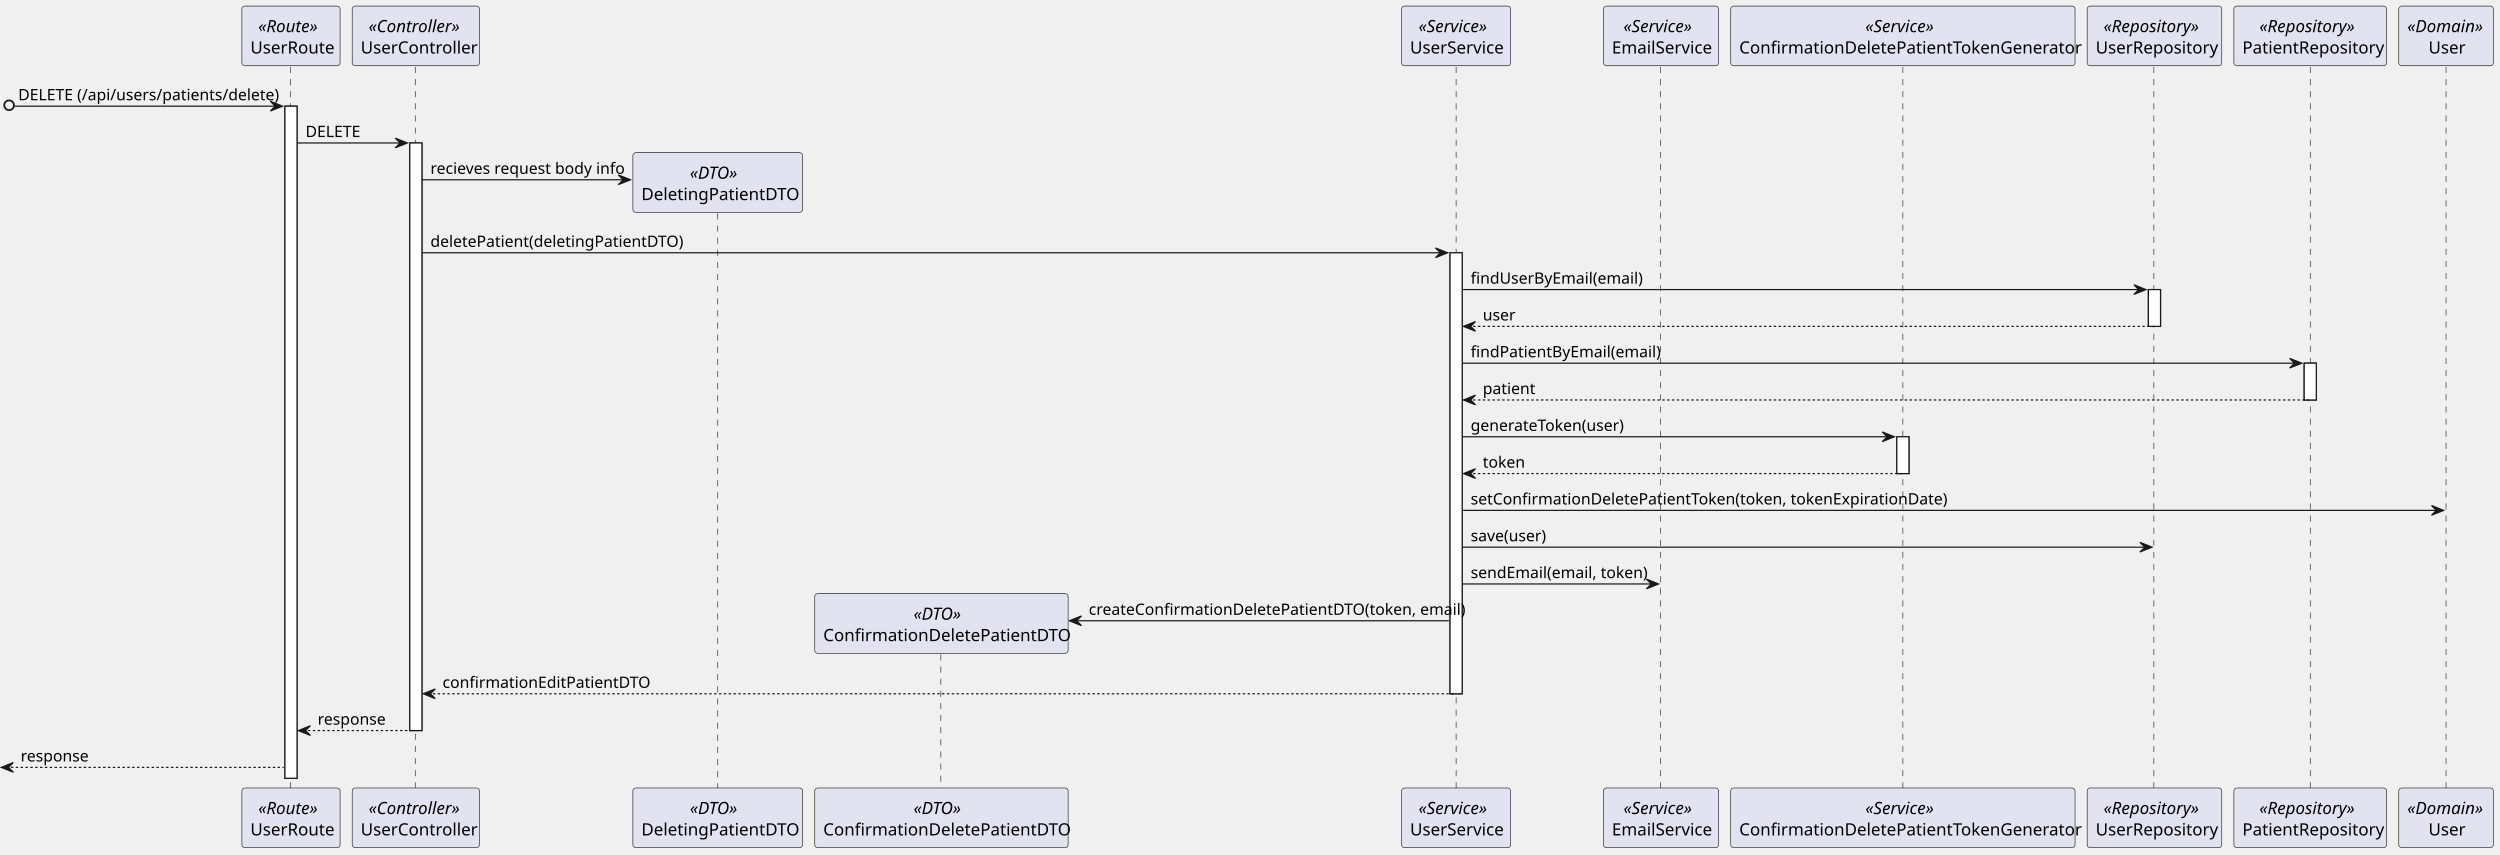
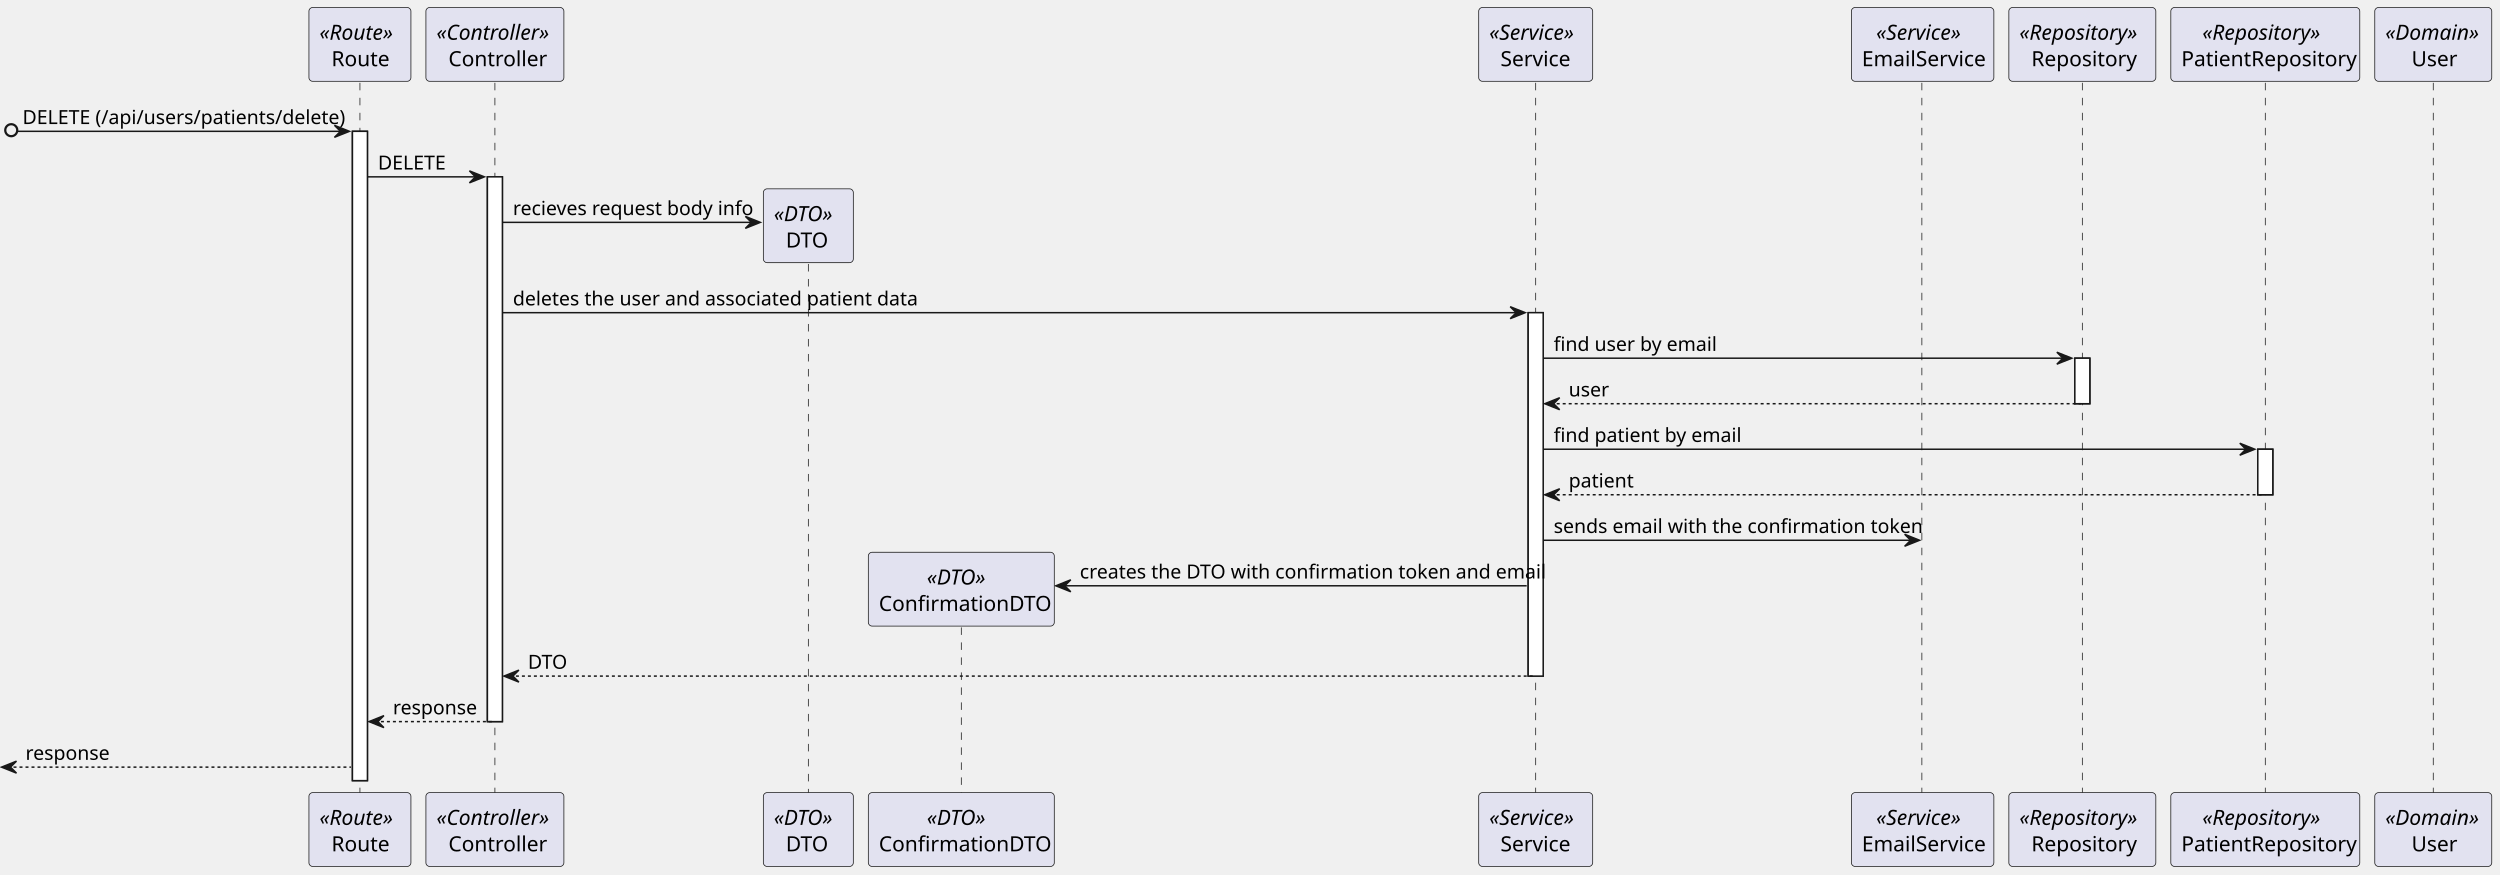
- <svg xmlns="http://www.w3.org/2000/svg" contentStyleType="text/css" height="705px" preserveAspectRatio="none" style="width:2062px;height:705px;background:#FFFFFF;" version="1.1" viewBox="0 0 2062 705" width="2062px" zoomAndPan="magnify">
+ <svg xmlns="http://www.w3.org/2000/svg" contentStyleType="text/css" height="583px" preserveAspectRatio="none" style="width:1667px;height:583px;background:#FFFFFF;" version="1.1" viewBox="0 0 1667 583" width="1667px" zoomAndPan="magnify">
  <defs />
  <g>
-     <rect fill="#FFFFFF" height="554.359" style="stroke:#181818;stroke-width:1.0;" width="10" x="235" y="87.57" />
-     <rect fill="#FFFFFF" height="484.656" style="stroke:#181818;stroke-width:1.0;" width="10" x="338" y="117.922" />
-     <rect fill="#FFFFFF" height="363.734" style="stroke:#181818;stroke-width:1.0;" width="10" x="1196" y="208.492" />
-     <rect fill="#FFFFFF" height="30.352" style="stroke:#181818;stroke-width:1.0;" width="10" x="1564.5" y="360.25" />
-     <rect fill="#FFFFFF" height="30.352" style="stroke:#181818;stroke-width:1.0;" width="10" x="1772" y="238.844" />
-     <rect fill="#FFFFFF" height="30.352" style="stroke:#181818;stroke-width:1.0;" width="10" x="1900.5" y="299.547" />
-     <line style="stroke:#181818;stroke-width:0.5;stroke-dasharray:5.0,5.0;" x1="239.5" x2="239.5" y1="55.219" y2="650.93" />
-     <line style="stroke:#181818;stroke-width:0.5;stroke-dasharray:5.0,5.0;" x1="342.5" x2="342.5" y1="55.219" y2="650.93" />
-     <line style="stroke:#181818;stroke-width:0.5;stroke-dasharray:5.0,5.0;" x1="592" x2="592" y1="166.031" y2="650.93" />
-     <line style="stroke:#181818;stroke-width:0.5;stroke-dasharray:5.0,5.0;" x1="776" x2="776" y1="529.766" y2="650.93" />
-     <line style="stroke:#181818;stroke-width:0.5;stroke-dasharray:5.0,5.0;" x1="1201" x2="1201" y1="55.219" y2="650.93" />
-     <line style="stroke:#181818;stroke-width:0.5;stroke-dasharray:5.0,5.0;" x1="1369.5" x2="1369.5" y1="55.219" y2="650.93" />
-     <line style="stroke:#181818;stroke-width:0.5;stroke-dasharray:5.0,5.0;" x1="1569.5" x2="1569.5" y1="55.219" y2="650.93" />
-     <line style="stroke:#181818;stroke-width:0.5;stroke-dasharray:5.0,5.0;" x1="1776.5" x2="1776.5" y1="55.219" y2="650.93" />
-     <line style="stroke:#181818;stroke-width:0.5;stroke-dasharray:5.0,5.0;" x1="1905.5" x2="1905.5" y1="55.219" y2="650.93" />
-     <line style="stroke:#181818;stroke-width:0.5;stroke-dasharray:5.0,5.0;" x1="2017.5" x2="2017.5" y1="55.219" y2="650.93" />
-     <rect fill="#E2E2F0" height="49.219" rx="2.5" ry="2.5" style="stroke:#181818;stroke-width:0.5;" width="81" x="199.5" y="5" />
+     <rect fill="#FFFFFF" height="432.953" style="stroke:#181818;stroke-width:1.0;" width="10" x="235" y="87.57" />
+     <rect fill="#FFFFFF" height="363.25" style="stroke:#181818;stroke-width:1.0;" width="10" x="325" y="117.922" />
+     <rect fill="#FFFFFF" height="242.328" style="stroke:#181818;stroke-width:1.0;" width="10" x="1019" y="208.492" />
+     <rect fill="#FFFFFF" height="30.352" style="stroke:#181818;stroke-width:1.0;" width="10" x="1383.5" y="238.844" />
+     <rect fill="#FFFFFF" height="30.352" style="stroke:#181818;stroke-width:1.0;" width="10" x="1505.5" y="299.547" />
+     <line style="stroke:#181818;stroke-width:0.5;stroke-dasharray:5.0,5.0;" x1="240" x2="240" y1="55.219" y2="529.523" />
+     <line style="stroke:#181818;stroke-width:0.5;stroke-dasharray:5.0,5.0;" x1="330" x2="330" y1="55.219" y2="529.523" />
+     <line style="stroke:#181818;stroke-width:0.5;stroke-dasharray:5.0,5.0;" x1="539" x2="539" y1="166.031" y2="529.523" />
+     <line style="stroke:#181818;stroke-width:0.5;stroke-dasharray:5.0,5.0;" x1="641" x2="641" y1="408.359" y2="529.523" />
+     <line style="stroke:#181818;stroke-width:0.5;stroke-dasharray:5.0,5.0;" x1="1024" x2="1024" y1="55.219" y2="529.523" />
+     <line style="stroke:#181818;stroke-width:0.5;stroke-dasharray:5.0,5.0;" x1="1281.5" x2="1281.5" y1="55.219" y2="529.523" />
+     <line style="stroke:#181818;stroke-width:0.5;stroke-dasharray:5.0,5.0;" x1="1388.5" x2="1388.5" y1="55.219" y2="529.523" />
+     <line style="stroke:#181818;stroke-width:0.5;stroke-dasharray:5.0,5.0;" x1="1510.5" x2="1510.5" y1="55.219" y2="529.523" />
+     <line style="stroke:#181818;stroke-width:0.5;stroke-dasharray:5.0,5.0;" x1="1622.5" x2="1622.5" y1="55.219" y2="529.523" />
+     <rect fill="#E2E2F0" height="49.219" rx="2.5" ry="2.5" style="stroke:#181818;stroke-width:0.5;" width="68" x="206" y="5" />
    <text fill="#000000" font-family="sans-serif" font-size="14" font-style="italic" lengthAdjust="spacing" textLength="54" x="213" y="26.533">«Route»</text>
-     <text fill="#000000" font-family="sans-serif" font-size="14" lengthAdjust="spacing" textLength="67" x="206.5" y="44.143">UserRoute</text>
-     <rect fill="#E2E2F0" height="49.219" rx="2.5" ry="2.5" style="stroke:#181818;stroke-width:0.5;" width="81" x="199.5" y="649.93" />
-     <text fill="#000000" font-family="sans-serif" font-size="14" font-style="italic" lengthAdjust="spacing" textLength="54" x="213" y="671.463">«Route»</text>
-     <text fill="#000000" font-family="sans-serif" font-size="14" lengthAdjust="spacing" textLength="67" x="206.5" y="689.072">UserRoute</text>
-     <rect fill="#E2E2F0" height="49.219" rx="2.5" ry="2.5" style="stroke:#181818;stroke-width:0.5;" width="105" x="290.5" y="5" />
-     <text fill="#000000" font-family="sans-serif" font-size="14" font-style="italic" lengthAdjust="spacing" textLength="78" x="304" y="26.533">«Controller»</text>
-     <text fill="#000000" font-family="sans-serif" font-size="14" lengthAdjust="spacing" textLength="91" x="297.5" y="44.143">UserController</text>
-     <rect fill="#E2E2F0" height="49.219" rx="2.5" ry="2.5" style="stroke:#181818;stroke-width:0.5;" width="105" x="290.5" y="649.93" />
-     <text fill="#000000" font-family="sans-serif" font-size="14" font-style="italic" lengthAdjust="spacing" textLength="78" x="304" y="671.463">«Controller»</text>
-     <text fill="#000000" font-family="sans-serif" font-size="14" lengthAdjust="spacing" textLength="91" x="297.5" y="689.072">UserController</text>
-     <rect fill="#E2E2F0" height="49.219" rx="2.5" ry="2.5" style="stroke:#181818;stroke-width:0.5;" width="140" x="522" y="649.93" />
-     <text fill="#000000" font-family="sans-serif" font-size="14" font-style="italic" lengthAdjust="spacing" textLength="46" x="569" y="671.463">«DTO»</text>
-     <text fill="#000000" font-family="sans-serif" font-size="14" lengthAdjust="spacing" textLength="126" x="529" y="689.072">DeletingPatientDTO</text>
-     <rect fill="#E2E2F0" height="49.219" rx="2.5" ry="2.5" style="stroke:#181818;stroke-width:0.5;" width="209" x="672" y="649.93" />
-     <text fill="#000000" font-family="sans-serif" font-size="14" font-style="italic" lengthAdjust="spacing" textLength="46" x="753.5" y="671.463">«DTO»</text>
-     <text fill="#000000" font-family="sans-serif" font-size="14" lengthAdjust="spacing" textLength="195" x="679" y="689.072">ConfirmationDeletePatientDTO</text>
-     <rect fill="#E2E2F0" height="49.219" rx="2.5" ry="2.5" style="stroke:#181818;stroke-width:0.5;" width="90" x="1156" y="5" />
-     <text fill="#000000" font-family="sans-serif" font-size="14" font-style="italic" lengthAdjust="spacing" textLength="62" x="1170" y="26.533">«Service»</text>
-     <text fill="#000000" font-family="sans-serif" font-size="14" lengthAdjust="spacing" textLength="76" x="1163" y="44.143">UserService</text>
-     <rect fill="#E2E2F0" height="49.219" rx="2.5" ry="2.5" style="stroke:#181818;stroke-width:0.5;" width="90" x="1156" y="649.93" />
-     <text fill="#000000" font-family="sans-serif" font-size="14" font-style="italic" lengthAdjust="spacing" textLength="62" x="1170" y="671.463">«Service»</text>
-     <text fill="#000000" font-family="sans-serif" font-size="14" lengthAdjust="spacing" textLength="76" x="1163" y="689.072">UserService</text>
-     <rect fill="#E2E2F0" height="49.219" rx="2.5" ry="2.5" style="stroke:#181818;stroke-width:0.5;" width="95" x="1322.5" y="5" />
-     <text fill="#000000" font-family="sans-serif" font-size="14" font-style="italic" lengthAdjust="spacing" textLength="62" x="1339" y="26.533">«Service»</text>
-     <text fill="#000000" font-family="sans-serif" font-size="14" lengthAdjust="spacing" textLength="81" x="1329.5" y="44.143">EmailService</text>
-     <rect fill="#E2E2F0" height="49.219" rx="2.5" ry="2.5" style="stroke:#181818;stroke-width:0.5;" width="95" x="1322.5" y="649.93" />
-     <text fill="#000000" font-family="sans-serif" font-size="14" font-style="italic" lengthAdjust="spacing" textLength="62" x="1339" y="671.463">«Service»</text>
-     <text fill="#000000" font-family="sans-serif" font-size="14" lengthAdjust="spacing" textLength="81" x="1329.5" y="689.072">EmailService</text>
-     <rect fill="#E2E2F0" height="49.219" rx="2.5" ry="2.5" style="stroke:#181818;stroke-width:0.5;" width="284" x="1427.5" y="5" />
-     <text fill="#000000" font-family="sans-serif" font-size="14" font-style="italic" lengthAdjust="spacing" textLength="62" x="1538.5" y="26.533">«Service»</text>
-     <text fill="#000000" font-family="sans-serif" font-size="14" lengthAdjust="spacing" textLength="270" x="1434.5" y="44.143">ConfirmationDeletePatientTokenGenerator</text>
-     <rect fill="#E2E2F0" height="49.219" rx="2.5" ry="2.5" style="stroke:#181818;stroke-width:0.5;" width="284" x="1427.5" y="649.93" />
-     <text fill="#000000" font-family="sans-serif" font-size="14" font-style="italic" lengthAdjust="spacing" textLength="62" x="1538.5" y="671.463">«Service»</text>
-     <text fill="#000000" font-family="sans-serif" font-size="14" lengthAdjust="spacing" textLength="270" x="1434.5" y="689.072">ConfirmationDeletePatientTokenGenerator</text>
-     <rect fill="#E2E2F0" height="49.219" rx="2.5" ry="2.5" style="stroke:#181818;stroke-width:0.5;" width="111" x="1721.5" y="5" />
-     <text fill="#000000" font-family="sans-serif" font-size="14" font-style="italic" lengthAdjust="spacing" textLength="84" x="1735" y="26.533">«Repository»</text>
-     <text fill="#000000" font-family="sans-serif" font-size="14" lengthAdjust="spacing" textLength="97" x="1728.5" y="44.143">UserRepository</text>
-     <rect fill="#E2E2F0" height="49.219" rx="2.5" ry="2.5" style="stroke:#181818;stroke-width:0.5;" width="111" x="1721.5" y="649.93" />
-     <text fill="#000000" font-family="sans-serif" font-size="14" font-style="italic" lengthAdjust="spacing" textLength="84" x="1735" y="671.463">«Repository»</text>
-     <text fill="#000000" font-family="sans-serif" font-size="14" lengthAdjust="spacing" textLength="97" x="1728.5" y="689.072">UserRepository</text>
-     <rect fill="#E2E2F0" height="49.219" rx="2.5" ry="2.5" style="stroke:#181818;stroke-width:0.5;" width="126" x="1842.5" y="5" />
-     <text fill="#000000" font-family="sans-serif" font-size="14" font-style="italic" lengthAdjust="spacing" textLength="84" x="1863.5" y="26.533">«Repository»</text>
-     <text fill="#000000" font-family="sans-serif" font-size="14" lengthAdjust="spacing" textLength="112" x="1849.5" y="44.143">PatientRepository</text>
-     <rect fill="#E2E2F0" height="49.219" rx="2.5" ry="2.5" style="stroke:#181818;stroke-width:0.5;" width="126" x="1842.5" y="649.93" />
-     <text fill="#000000" font-family="sans-serif" font-size="14" font-style="italic" lengthAdjust="spacing" textLength="84" x="1863.5" y="671.463">«Repository»</text>
-     <text fill="#000000" font-family="sans-serif" font-size="14" lengthAdjust="spacing" textLength="112" x="1849.5" y="689.072">PatientRepository</text>
-     <rect fill="#E2E2F0" height="49.219" rx="2.5" ry="2.5" style="stroke:#181818;stroke-width:0.5;" width="78" x="1978.5" y="5" />
-     <text fill="#000000" font-family="sans-serif" font-size="14" font-style="italic" lengthAdjust="spacing" textLength="64" x="1985.5" y="26.533">«Domain»</text>
-     <text fill="#000000" font-family="sans-serif" font-size="14" lengthAdjust="spacing" textLength="29" x="2003" y="44.143">User</text>
-     <rect fill="#E2E2F0" height="49.219" rx="2.5" ry="2.5" style="stroke:#181818;stroke-width:0.5;" width="78" x="1978.5" y="649.93" />
-     <text fill="#000000" font-family="sans-serif" font-size="14" font-style="italic" lengthAdjust="spacing" textLength="64" x="1985.5" y="671.463">«Domain»</text>
-     <text fill="#000000" font-family="sans-serif" font-size="14" lengthAdjust="spacing" textLength="29" x="2003" y="689.072">User</text>
-     <rect fill="#FFFFFF" height="554.359" style="stroke:#181818;stroke-width:1.0;" width="10" x="235" y="87.57" />
-     <rect fill="#FFFFFF" height="484.656" style="stroke:#181818;stroke-width:1.0;" width="10" x="338" y="117.922" />
-     <rect fill="#FFFFFF" height="363.734" style="stroke:#181818;stroke-width:1.0;" width="10" x="1196" y="208.492" />
-     <rect fill="#FFFFFF" height="30.352" style="stroke:#181818;stroke-width:1.0;" width="10" x="1564.5" y="360.25" />
-     <rect fill="#FFFFFF" height="30.352" style="stroke:#181818;stroke-width:1.0;" width="10" x="1772" y="238.844" />
-     <rect fill="#FFFFFF" height="30.352" style="stroke:#181818;stroke-width:1.0;" width="10" x="1900.5" y="299.547" />
+     <text fill="#000000" font-family="sans-serif" font-size="14" lengthAdjust="spacing" textLength="38" x="221" y="44.143">Route</text>
+     <rect fill="#E2E2F0" height="49.219" rx="2.5" ry="2.5" style="stroke:#181818;stroke-width:0.5;" width="68" x="206" y="528.523" />
+     <text fill="#000000" font-family="sans-serif" font-size="14" font-style="italic" lengthAdjust="spacing" textLength="54" x="213" y="550.057">«Route»</text>
+     <text fill="#000000" font-family="sans-serif" font-size="14" lengthAdjust="spacing" textLength="38" x="221" y="567.666">Route</text>
+     <rect fill="#E2E2F0" height="49.219" rx="2.5" ry="2.5" style="stroke:#181818;stroke-width:0.5;" width="92" x="284" y="5" />
+     <text fill="#000000" font-family="sans-serif" font-size="14" font-style="italic" lengthAdjust="spacing" textLength="78" x="291" y="26.533">«Controller»</text>
+     <text fill="#000000" font-family="sans-serif" font-size="14" lengthAdjust="spacing" textLength="62" x="299" y="44.143">Controller</text>
+     <rect fill="#E2E2F0" height="49.219" rx="2.5" ry="2.5" style="stroke:#181818;stroke-width:0.5;" width="92" x="284" y="528.523" />
+     <text fill="#000000" font-family="sans-serif" font-size="14" font-style="italic" lengthAdjust="spacing" textLength="78" x="291" y="550.057">«Controller»</text>
+     <text fill="#000000" font-family="sans-serif" font-size="14" lengthAdjust="spacing" textLength="62" x="299" y="567.666">Controller</text>
+     <rect fill="#E2E2F0" height="49.219" rx="2.5" ry="2.5" style="stroke:#181818;stroke-width:0.5;" width="60" x="509" y="528.523" />
+     <text fill="#000000" font-family="sans-serif" font-size="14" font-style="italic" lengthAdjust="spacing" textLength="46" x="516" y="550.057">«DTO»</text>
+     <text fill="#000000" font-family="sans-serif" font-size="14" lengthAdjust="spacing" textLength="30" x="524" y="567.666">DTO</text>
+     <rect fill="#E2E2F0" height="49.219" rx="2.5" ry="2.5" style="stroke:#181818;stroke-width:0.5;" width="124" x="579" y="528.523" />
+     <text fill="#000000" font-family="sans-serif" font-size="14" font-style="italic" lengthAdjust="spacing" textLength="46" x="618" y="550.057">«DTO»</text>
+     <text fill="#000000" font-family="sans-serif" font-size="14" lengthAdjust="spacing" textLength="110" x="586" y="567.666">ConfirmationDTO</text>
+     <rect fill="#E2E2F0" height="49.219" rx="2.5" ry="2.5" style="stroke:#181818;stroke-width:0.5;" width="76" x="986" y="5" />
+     <text fill="#000000" font-family="sans-serif" font-size="14" font-style="italic" lengthAdjust="spacing" textLength="62" x="993" y="26.533">«Service»</text>
+     <text fill="#000000" font-family="sans-serif" font-size="14" lengthAdjust="spacing" textLength="47" x="1000.5" y="44.143">Service</text>
+     <rect fill="#E2E2F0" height="49.219" rx="2.5" ry="2.5" style="stroke:#181818;stroke-width:0.5;" width="76" x="986" y="528.523" />
+     <text fill="#000000" font-family="sans-serif" font-size="14" font-style="italic" lengthAdjust="spacing" textLength="62" x="993" y="550.057">«Service»</text>
+     <text fill="#000000" font-family="sans-serif" font-size="14" lengthAdjust="spacing" textLength="47" x="1000.5" y="567.666">Service</text>
+     <rect fill="#E2E2F0" height="49.219" rx="2.5" ry="2.5" style="stroke:#181818;stroke-width:0.5;" width="95" x="1234.5" y="5" />
+     <text fill="#000000" font-family="sans-serif" font-size="14" font-style="italic" lengthAdjust="spacing" textLength="62" x="1251" y="26.533">«Service»</text>
+     <text fill="#000000" font-family="sans-serif" font-size="14" lengthAdjust="spacing" textLength="81" x="1241.5" y="44.143">EmailService</text>
+     <rect fill="#E2E2F0" height="49.219" rx="2.5" ry="2.5" style="stroke:#181818;stroke-width:0.5;" width="95" x="1234.5" y="528.523" />
+     <text fill="#000000" font-family="sans-serif" font-size="14" font-style="italic" lengthAdjust="spacing" textLength="62" x="1251" y="550.057">«Service»</text>
+     <text fill="#000000" font-family="sans-serif" font-size="14" lengthAdjust="spacing" textLength="81" x="1241.5" y="567.666">EmailService</text>
+     <rect fill="#E2E2F0" height="49.219" rx="2.5" ry="2.5" style="stroke:#181818;stroke-width:0.5;" width="98" x="1339.5" y="5" />
+     <text fill="#000000" font-family="sans-serif" font-size="14" font-style="italic" lengthAdjust="spacing" textLength="84" x="1346.5" y="26.533">«Repository»</text>
+     <text fill="#000000" font-family="sans-serif" font-size="14" lengthAdjust="spacing" textLength="68" x="1354.5" y="44.143">Repository</text>
+     <rect fill="#E2E2F0" height="49.219" rx="2.5" ry="2.5" style="stroke:#181818;stroke-width:0.5;" width="98" x="1339.5" y="528.523" />
+     <text fill="#000000" font-family="sans-serif" font-size="14" font-style="italic" lengthAdjust="spacing" textLength="84" x="1346.5" y="550.057">«Repository»</text>
+     <text fill="#000000" font-family="sans-serif" font-size="14" lengthAdjust="spacing" textLength="68" x="1354.5" y="567.666">Repository</text>
+     <rect fill="#E2E2F0" height="49.219" rx="2.5" ry="2.5" style="stroke:#181818;stroke-width:0.5;" width="126" x="1447.5" y="5" />
+     <text fill="#000000" font-family="sans-serif" font-size="14" font-style="italic" lengthAdjust="spacing" textLength="84" x="1468.5" y="26.533">«Repository»</text>
+     <text fill="#000000" font-family="sans-serif" font-size="14" lengthAdjust="spacing" textLength="112" x="1454.5" y="44.143">PatientRepository</text>
+     <rect fill="#E2E2F0" height="49.219" rx="2.5" ry="2.5" style="stroke:#181818;stroke-width:0.5;" width="126" x="1447.5" y="528.523" />
+     <text fill="#000000" font-family="sans-serif" font-size="14" font-style="italic" lengthAdjust="spacing" textLength="84" x="1468.5" y="550.057">«Repository»</text>
+     <text fill="#000000" font-family="sans-serif" font-size="14" lengthAdjust="spacing" textLength="112" x="1454.5" y="567.666">PatientRepository</text>
+     <rect fill="#E2E2F0" height="49.219" rx="2.5" ry="2.5" style="stroke:#181818;stroke-width:0.5;" width="78" x="1583.5" y="5" />
+     <text fill="#000000" font-family="sans-serif" font-size="14" font-style="italic" lengthAdjust="spacing" textLength="64" x="1590.5" y="26.533">«Domain»</text>
+     <text fill="#000000" font-family="sans-serif" font-size="14" lengthAdjust="spacing" textLength="29" x="1608" y="44.143">User</text>
+     <rect fill="#E2E2F0" height="49.219" rx="2.5" ry="2.5" style="stroke:#181818;stroke-width:0.5;" width="78" x="1583.5" y="528.523" />
+     <text fill="#000000" font-family="sans-serif" font-size="14" font-style="italic" lengthAdjust="spacing" textLength="64" x="1590.5" y="550.057">«Domain»</text>
+     <text fill="#000000" font-family="sans-serif" font-size="14" lengthAdjust="spacing" textLength="29" x="1608" y="567.666">User</text>
+     <rect fill="#FFFFFF" height="432.953" style="stroke:#181818;stroke-width:1.0;" width="10" x="235" y="87.57" />
+     <rect fill="#FFFFFF" height="363.25" style="stroke:#181818;stroke-width:1.0;" width="10" x="325" y="117.922" />
+     <rect fill="#FFFFFF" height="242.328" style="stroke:#181818;stroke-width:1.0;" width="10" x="1019" y="208.492" />
+     <rect fill="#FFFFFF" height="30.352" style="stroke:#181818;stroke-width:1.0;" width="10" x="1383.5" y="238.844" />
+     <rect fill="#FFFFFF" height="30.352" style="stroke:#181818;stroke-width:1.0;" width="10" x="1505.5" y="299.547" />
    <ellipse cx="7.5" cy="86.82" fill="none" rx="4" ry="4" style="stroke:#181818;stroke-width:1.5;" />
    <polygon fill="#181818" points="223,83.57,233,87.57,223,91.57,227,87.57" style="stroke:#181818;stroke-width:1.0;" />
    <line style="stroke:#181818;stroke-width:1.0;" x1="12" x2="229" y1="87.57" y2="87.57" />
    <text fill="#000000" font-family="sans-serif" font-size="13" lengthAdjust="spacing" textLength="208" x="15" y="82.714">DELETE (/api/users/patients/delete)</text>
-     <polygon fill="#181818" points="326,113.922,336,117.922,326,121.922,330,117.922" style="stroke:#181818;stroke-width:1.0;" />
-     <line style="stroke:#181818;stroke-width:1.0;" x1="245" x2="332" y1="117.922" y2="117.922" />
+     <polygon fill="#181818" points="313,113.922,323,117.922,313,121.922,317,117.922" style="stroke:#181818;stroke-width:1.0;" />
+     <line style="stroke:#181818;stroke-width:1.0;" x1="245" x2="319" y1="117.922" y2="117.922" />
    <text fill="#000000" font-family="sans-serif" font-size="13" lengthAdjust="spacing" textLength="50" x="252" y="113.065">DELETE</text>
-     <polygon fill="#181818" points="510,144.273,520,148.273,510,152.273,514,148.273" style="stroke:#181818;stroke-width:1.0;" />
-     <line style="stroke:#181818;stroke-width:1.0;" x1="348" x2="516" y1="148.273" y2="148.273" />
-     <text fill="#000000" font-family="sans-serif" font-size="13" lengthAdjust="spacing" textLength="150" x="355" y="143.417">recieves request body info</text>
-     <rect fill="#E2E2F0" height="49.219" rx="2.5" ry="2.5" style="stroke:#181818;stroke-width:0.5;" width="140" x="522" y="125.922" />
-     <text fill="#000000" font-family="sans-serif" font-size="14" font-style="italic" lengthAdjust="spacing" textLength="46" x="569" y="147.455">«DTO»</text>
-     <text fill="#000000" font-family="sans-serif" font-size="14" lengthAdjust="spacing" textLength="126" x="529" y="165.065">DeletingPatientDTO</text>
-     <polygon fill="#181818" points="1184,204.492,1194,208.492,1184,212.492,1188,208.492" style="stroke:#181818;stroke-width:1.0;" />
-     <line style="stroke:#181818;stroke-width:1.0;" x1="348" x2="1190" y1="208.492" y2="208.492" />
-     <text fill="#000000" font-family="sans-serif" font-size="13" lengthAdjust="spacing" textLength="196" x="355" y="203.636">deletePatient(deletingPatientDTO)</text>
-     <polygon fill="#181818" points="1760,234.844,1770,238.844,1760,242.844,1764,238.844" style="stroke:#181818;stroke-width:1.0;" />
-     <line style="stroke:#181818;stroke-width:1.0;" x1="1206" x2="1766" y1="238.844" y2="238.844" />
-     <text fill="#000000" font-family="sans-serif" font-size="13" lengthAdjust="spacing" textLength="135" x="1213" y="233.987">findUserByEmail(email)</text>
-     <polygon fill="#181818" points="1217,265.195,1207,269.195,1217,273.195,1213,269.195" style="stroke:#181818;stroke-width:1.0;" />
-     <line style="stroke:#181818;stroke-width:1.0;stroke-dasharray:2.0,2.0;" x1="1211" x2="1776" y1="269.195" y2="269.195" />
-     <text fill="#000000" font-family="sans-serif" font-size="13" lengthAdjust="spacing" textLength="25" x="1223" y="264.339">user</text>
-     <polygon fill="#181818" points="1888.5,295.547,1898.5,299.547,1888.5,303.547,1892.5,299.547" style="stroke:#181818;stroke-width:1.0;" />
-     <line style="stroke:#181818;stroke-width:1.0;" x1="1206" x2="1894.5" y1="299.547" y2="299.547" />
-     <text fill="#000000" font-family="sans-serif" font-size="13" lengthAdjust="spacing" textLength="149" x="1213" y="294.69">findPatientByEmail(email)</text>
-     <polygon fill="#181818" points="1217,325.898,1207,329.898,1217,333.898,1213,329.898" style="stroke:#181818;stroke-width:1.0;" />
-     <line style="stroke:#181818;stroke-width:1.0;stroke-dasharray:2.0,2.0;" x1="1211" x2="1904.5" y1="329.898" y2="329.898" />
-     <text fill="#000000" font-family="sans-serif" font-size="13" lengthAdjust="spacing" textLength="39" x="1223" y="325.042">patient</text>
-     <polygon fill="#181818" points="1552.5,356.25,1562.5,360.25,1552.5,364.25,1556.5,360.25" style="stroke:#181818;stroke-width:1.0;" />
-     <line style="stroke:#181818;stroke-width:1.0;" x1="1206" x2="1558.5" y1="360.25" y2="360.25" />
-     <text fill="#000000" font-family="sans-serif" font-size="13" lengthAdjust="spacing" textLength="118" x="1213" y="355.394">generateToken(user)</text>
-     <polygon fill="#181818" points="1217,386.602,1207,390.602,1217,394.602,1213,390.602" style="stroke:#181818;stroke-width:1.0;" />
-     <line style="stroke:#181818;stroke-width:1.0;stroke-dasharray:2.0,2.0;" x1="1211" x2="1568.5" y1="390.602" y2="390.602" />
-     <text fill="#000000" font-family="sans-serif" font-size="13" lengthAdjust="spacing" textLength="32" x="1223" y="385.745">token</text>
-     <polygon fill="#181818" points="2005.5,416.953,2015.5,420.953,2005.5,424.953,2009.5,420.953" style="stroke:#181818;stroke-width:1.0;" />
-     <line style="stroke:#181818;stroke-width:1.0;" x1="1206" x2="2011.5" y1="420.953" y2="420.953" />
-     <text fill="#000000" font-family="sans-serif" font-size="13" lengthAdjust="spacing" textLength="368" x="1213" y="416.097">setConfirmationDeletePatientToken(token, tokenExpirationDate)</text>
-     <polygon fill="#181818" points="1765,447.305,1775,451.305,1765,455.305,1769,451.305" style="stroke:#181818;stroke-width:1.0;" />
-     <line style="stroke:#181818;stroke-width:1.0;" x1="1206" x2="1771" y1="451.305" y2="451.305" />
-     <text fill="#000000" font-family="sans-serif" font-size="13" lengthAdjust="spacing" textLength="59" x="1213" y="446.448">save(user)</text>
-     <polygon fill="#181818" points="1358,477.656,1368,481.656,1358,485.656,1362,481.656" style="stroke:#181818;stroke-width:1.0;" />
-     <line style="stroke:#181818;stroke-width:1.0;" x1="1206" x2="1364" y1="481.656" y2="481.656" />
-     <text fill="#000000" font-family="sans-serif" font-size="13" lengthAdjust="spacing" textLength="140" x="1213" y="476.8">sendEmail(email, token)</text>
-     <polygon fill="#181818" points="892,508.008,882,512.008,892,516.008,888,512.008" style="stroke:#181818;stroke-width:1.0;" />
-     <line style="stroke:#181818;stroke-width:1.0;" x1="886" x2="1195" y1="512.008" y2="512.008" />
-     <text fill="#000000" font-family="sans-serif" font-size="13" lengthAdjust="spacing" textLength="291" x="898" y="507.151">createConfirmationDeletePatientDTO(token, email)</text>
-     <rect fill="#E2E2F0" height="49.219" rx="2.5" ry="2.5" style="stroke:#181818;stroke-width:0.5;" width="209" x="672" y="489.656" />
-     <text fill="#000000" font-family="sans-serif" font-size="14" font-style="italic" lengthAdjust="spacing" textLength="46" x="753.5" y="511.19">«DTO»</text>
-     <text fill="#000000" font-family="sans-serif" font-size="14" lengthAdjust="spacing" textLength="195" x="679" y="528.799">ConfirmationDeletePatientDTO</text>
-     <polygon fill="#181818" points="359,568.227,349,572.227,359,576.227,355,572.227" style="stroke:#181818;stroke-width:1.0;" />
-     <line style="stroke:#181818;stroke-width:1.0;stroke-dasharray:2.0,2.0;" x1="353" x2="1200" y1="572.227" y2="572.227" />
-     <text fill="#000000" font-family="sans-serif" font-size="13" lengthAdjust="spacing" textLength="160" x="365" y="567.37">confirmationEditPatientDTO</text>
-     <polygon fill="#181818" points="256,598.578,246,602.578,256,606.578,252,602.578" style="stroke:#181818;stroke-width:1.0;" />
-     <line style="stroke:#181818;stroke-width:1.0;stroke-dasharray:2.0,2.0;" x1="250" x2="342" y1="602.578" y2="602.578" />
-     <text fill="#000000" font-family="sans-serif" font-size="13" lengthAdjust="spacing" textLength="53" x="262" y="597.722">response</text>
-     <polygon fill="#181818" points="11,628.93,1,632.93,11,636.93,7,632.93" style="stroke:#181818;stroke-width:1.0;" />
-     <line style="stroke:#181818;stroke-width:1.0;stroke-dasharray:2.0,2.0;" x1="5" x2="234" y1="632.93" y2="632.93" />
-     <text fill="#000000" font-family="sans-serif" font-size="13" lengthAdjust="spacing" textLength="53" x="17" y="628.073">response</text>
+     <polygon fill="#181818" points="497,144.273,507,148.273,497,152.273,501,148.273" style="stroke:#181818;stroke-width:1.0;" />
+     <line style="stroke:#181818;stroke-width:1.0;" x1="335" x2="503" y1="148.273" y2="148.273" />
+     <text fill="#000000" font-family="sans-serif" font-size="13" lengthAdjust="spacing" textLength="150" x="342" y="143.417">recieves request body info</text>
+     <rect fill="#E2E2F0" height="49.219" rx="2.5" ry="2.5" style="stroke:#181818;stroke-width:0.5;" width="60" x="509" y="125.922" />
+     <text fill="#000000" font-family="sans-serif" font-size="14" font-style="italic" lengthAdjust="spacing" textLength="46" x="516" y="147.455">«DTO»</text>
+     <text fill="#000000" font-family="sans-serif" font-size="14" lengthAdjust="spacing" textLength="30" x="524" y="165.065">DTO</text>
+     <polygon fill="#181818" points="1007,204.492,1017,208.492,1007,212.492,1011,208.492" style="stroke:#181818;stroke-width:1.0;" />
+     <line style="stroke:#181818;stroke-width:1.0;" x1="335" x2="1013" y1="208.492" y2="208.492" />
+     <text fill="#000000" font-family="sans-serif" font-size="13" lengthAdjust="spacing" textLength="257" x="342" y="203.636">deletes the user and associated patient data</text>
+     <polygon fill="#181818" points="1371.5,234.844,1381.5,238.844,1371.5,242.844,1375.5,238.844" style="stroke:#181818;stroke-width:1.0;" />
+     <line style="stroke:#181818;stroke-width:1.0;" x1="1029" x2="1377.5" y1="238.844" y2="238.844" />
+     <text fill="#000000" font-family="sans-serif" font-size="13" lengthAdjust="spacing" textLength="102" x="1036" y="233.987">find user by email</text>
+     <polygon fill="#181818" points="1040,265.195,1030,269.195,1040,273.195,1036,269.195" style="stroke:#181818;stroke-width:1.0;" />
+     <line style="stroke:#181818;stroke-width:1.0;stroke-dasharray:2.0,2.0;" x1="1034" x2="1387.5" y1="269.195" y2="269.195" />
+     <text fill="#000000" font-family="sans-serif" font-size="13" lengthAdjust="spacing" textLength="25" x="1046" y="264.339">user</text>
+     <polygon fill="#181818" points="1493.5,295.547,1503.5,299.547,1493.5,303.547,1497.5,299.547" style="stroke:#181818;stroke-width:1.0;" />
+     <line style="stroke:#181818;stroke-width:1.0;" x1="1029" x2="1499.5" y1="299.547" y2="299.547" />
+     <text fill="#000000" font-family="sans-serif" font-size="13" lengthAdjust="spacing" textLength="116" x="1036" y="294.69">find patient by email</text>
+     <polygon fill="#181818" points="1040,325.898,1030,329.898,1040,333.898,1036,329.898" style="stroke:#181818;stroke-width:1.0;" />
+     <line style="stroke:#181818;stroke-width:1.0;stroke-dasharray:2.0,2.0;" x1="1034" x2="1509.5" y1="329.898" y2="329.898" />
+     <text fill="#000000" font-family="sans-serif" font-size="13" lengthAdjust="spacing" textLength="39" x="1046" y="325.042">patient</text>
+     <polygon fill="#181818" points="1270,356.25,1280,360.25,1270,364.25,1274,360.25" style="stroke:#181818;stroke-width:1.0;" />
+     <line style="stroke:#181818;stroke-width:1.0;" x1="1029" x2="1276" y1="360.25" y2="360.25" />
+     <text fill="#000000" font-family="sans-serif" font-size="13" lengthAdjust="spacing" textLength="229" x="1036" y="355.394">sends email with the confirmation token</text>
+     <polygon fill="#181818" points="714,386.602,704,390.602,714,394.602,710,390.602" style="stroke:#181818;stroke-width:1.0;" />
+     <line style="stroke:#181818;stroke-width:1.0;" x1="708" x2="1018" y1="390.602" y2="390.602" />
+     <text fill="#000000" font-family="sans-serif" font-size="13" lengthAdjust="spacing" textLength="292" x="720" y="385.745">creates the DTO with confirmation token and email</text>
+     <rect fill="#E2E2F0" height="49.219" rx="2.5" ry="2.5" style="stroke:#181818;stroke-width:0.5;" width="124" x="579" y="368.25" />
+     <text fill="#000000" font-family="sans-serif" font-size="14" font-style="italic" lengthAdjust="spacing" textLength="46" x="618" y="389.783">«DTO»</text>
+     <text fill="#000000" font-family="sans-serif" font-size="14" lengthAdjust="spacing" textLength="110" x="586" y="407.393">ConfirmationDTO</text>
+     <polygon fill="#181818" points="346,446.82,336,450.82,346,454.82,342,450.82" style="stroke:#181818;stroke-width:1.0;" />
+     <line style="stroke:#181818;stroke-width:1.0;stroke-dasharray:2.0,2.0;" x1="340" x2="1023" y1="450.82" y2="450.82" />
+     <text fill="#000000" font-family="sans-serif" font-size="13" lengthAdjust="spacing" textLength="26" x="352" y="445.964">DTO</text>
+     <polygon fill="#181818" points="256,477.172,246,481.172,256,485.172,252,481.172" style="stroke:#181818;stroke-width:1.0;" />
+     <line style="stroke:#181818;stroke-width:1.0;stroke-dasharray:2.0,2.0;" x1="250" x2="329" y1="481.172" y2="481.172" />
+     <text fill="#000000" font-family="sans-serif" font-size="13" lengthAdjust="spacing" textLength="53" x="262" y="476.315">response</text>
+     <polygon fill="#181818" points="11,507.523,1,511.523,11,515.523,7,511.523" style="stroke:#181818;stroke-width:1.0;" />
+     <line style="stroke:#181818;stroke-width:1.0;stroke-dasharray:2.0,2.0;" x1="5" x2="234" y1="511.523" y2="511.523" />
+     <text fill="#000000" font-family="sans-serif" font-size="13" lengthAdjust="spacing" textLength="53" x="17" y="506.667">response</text>
  </g>
</svg>
